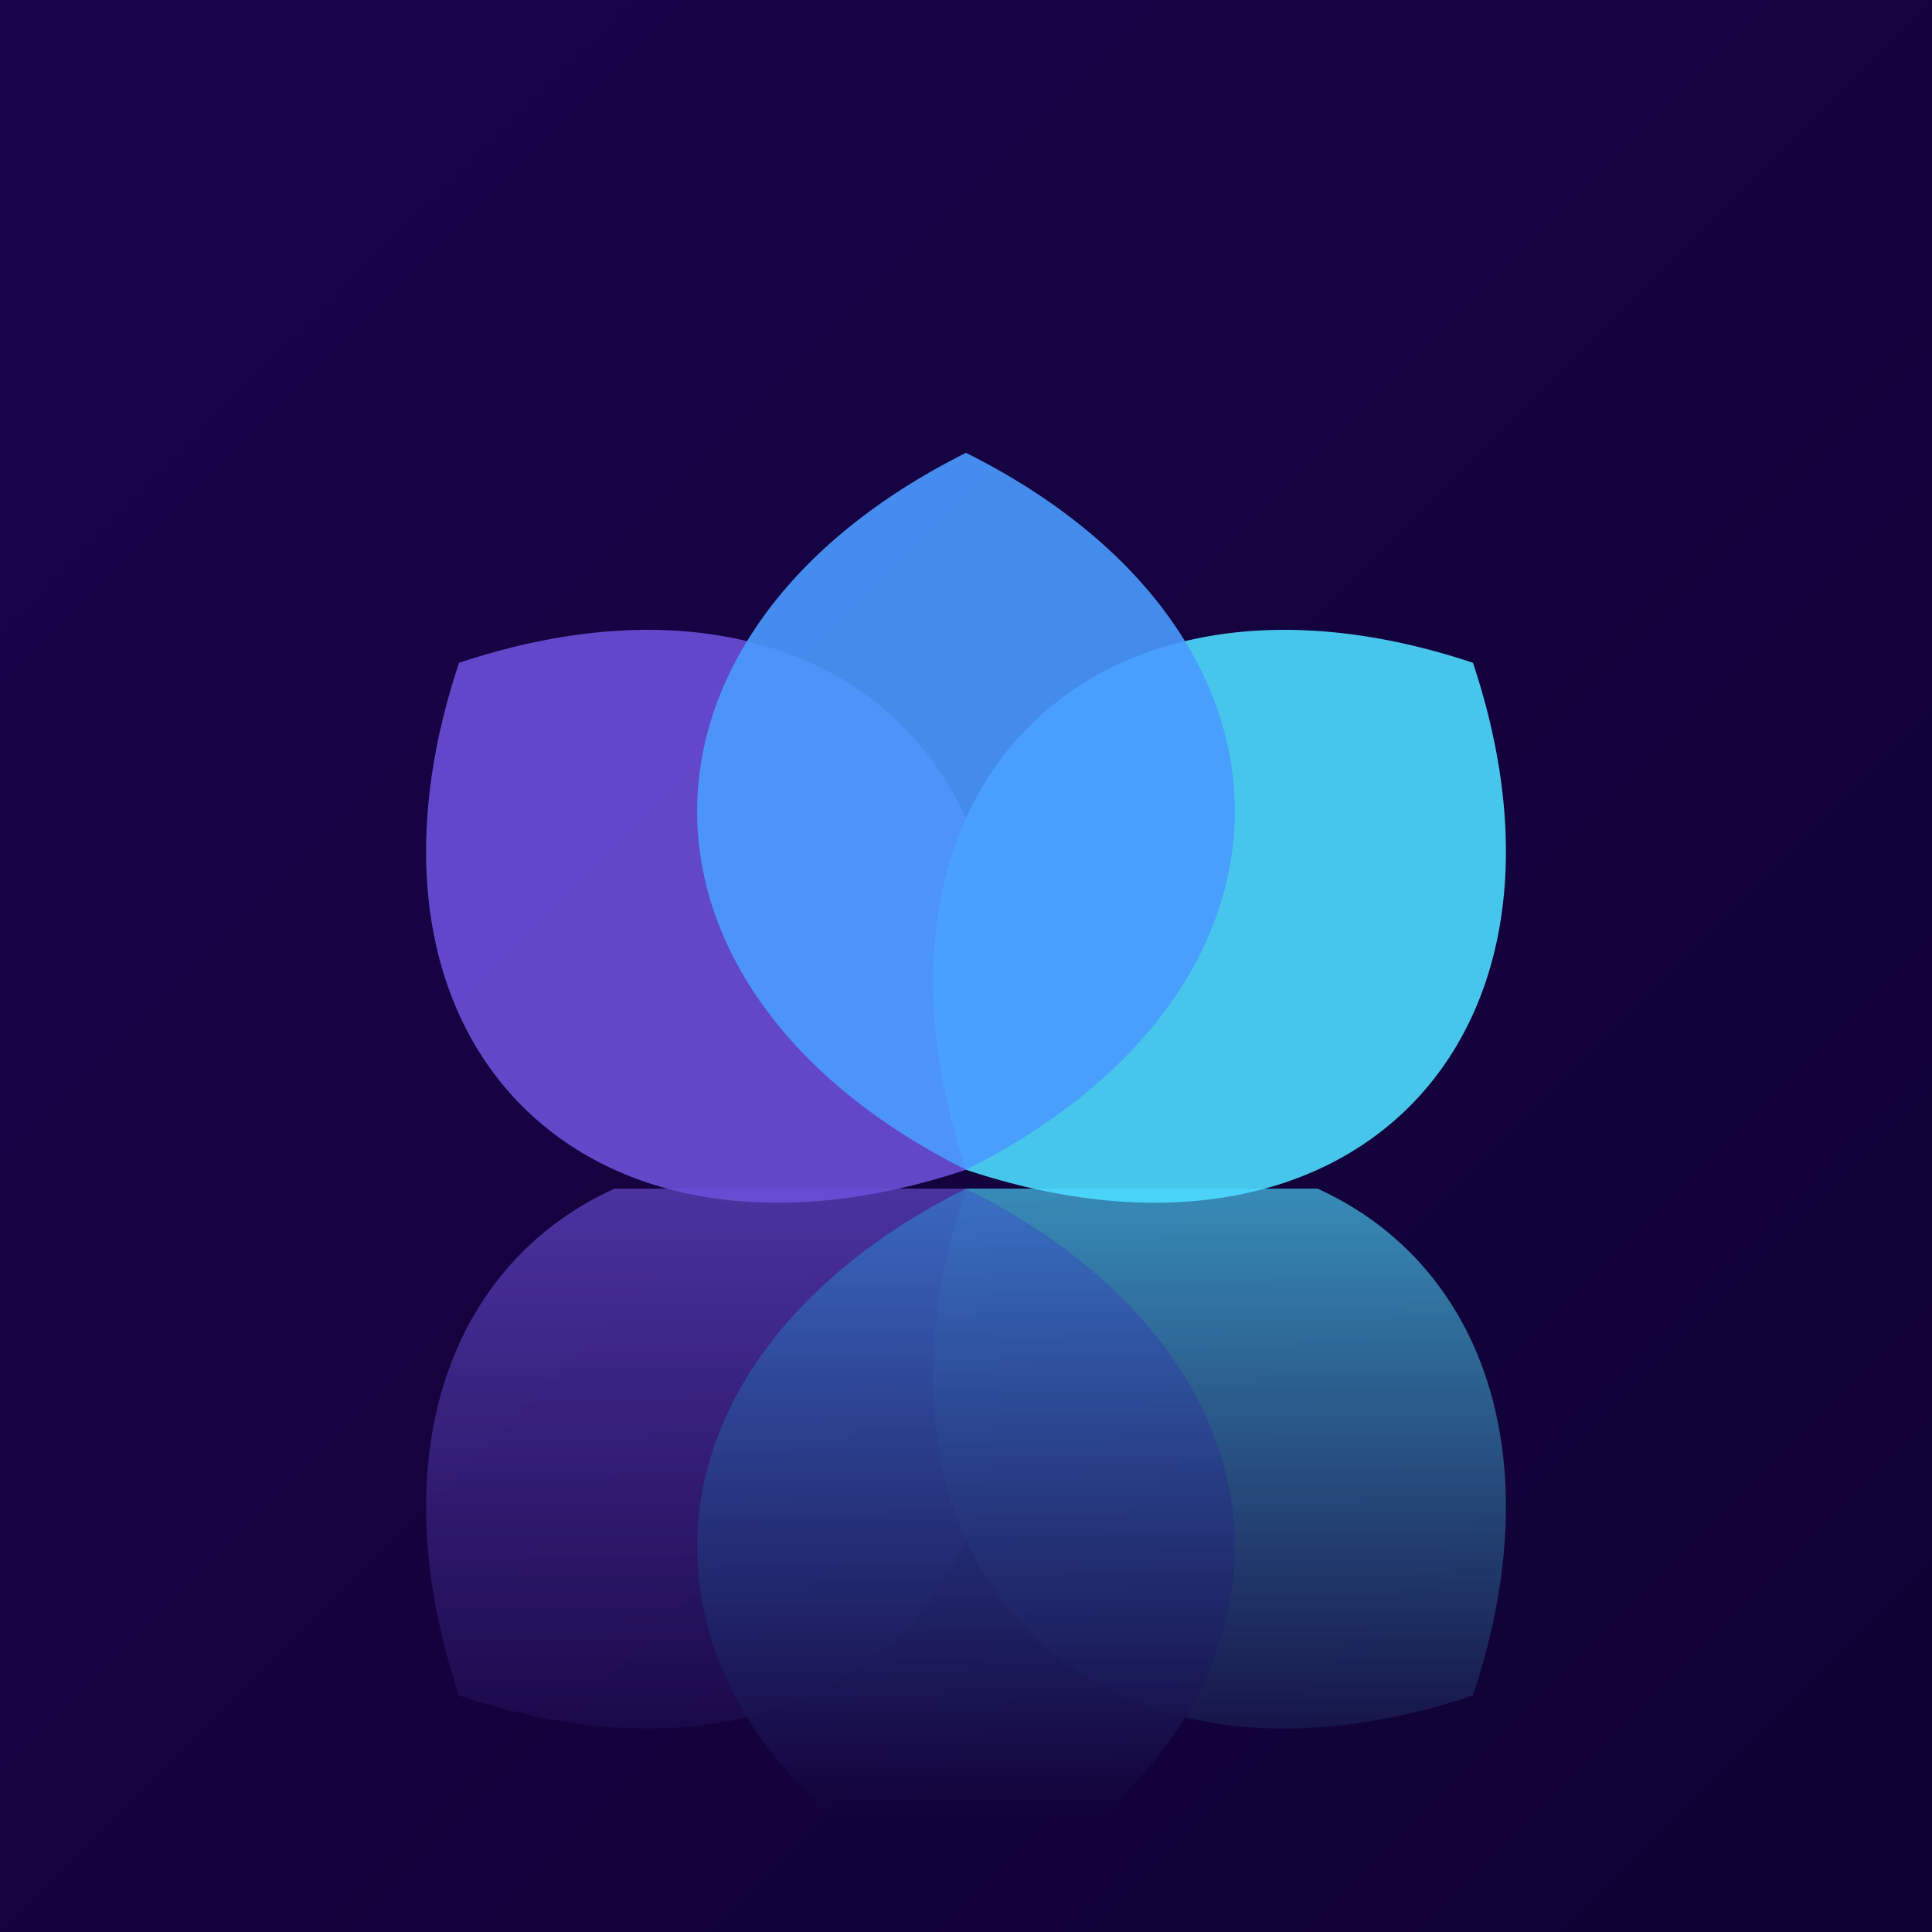
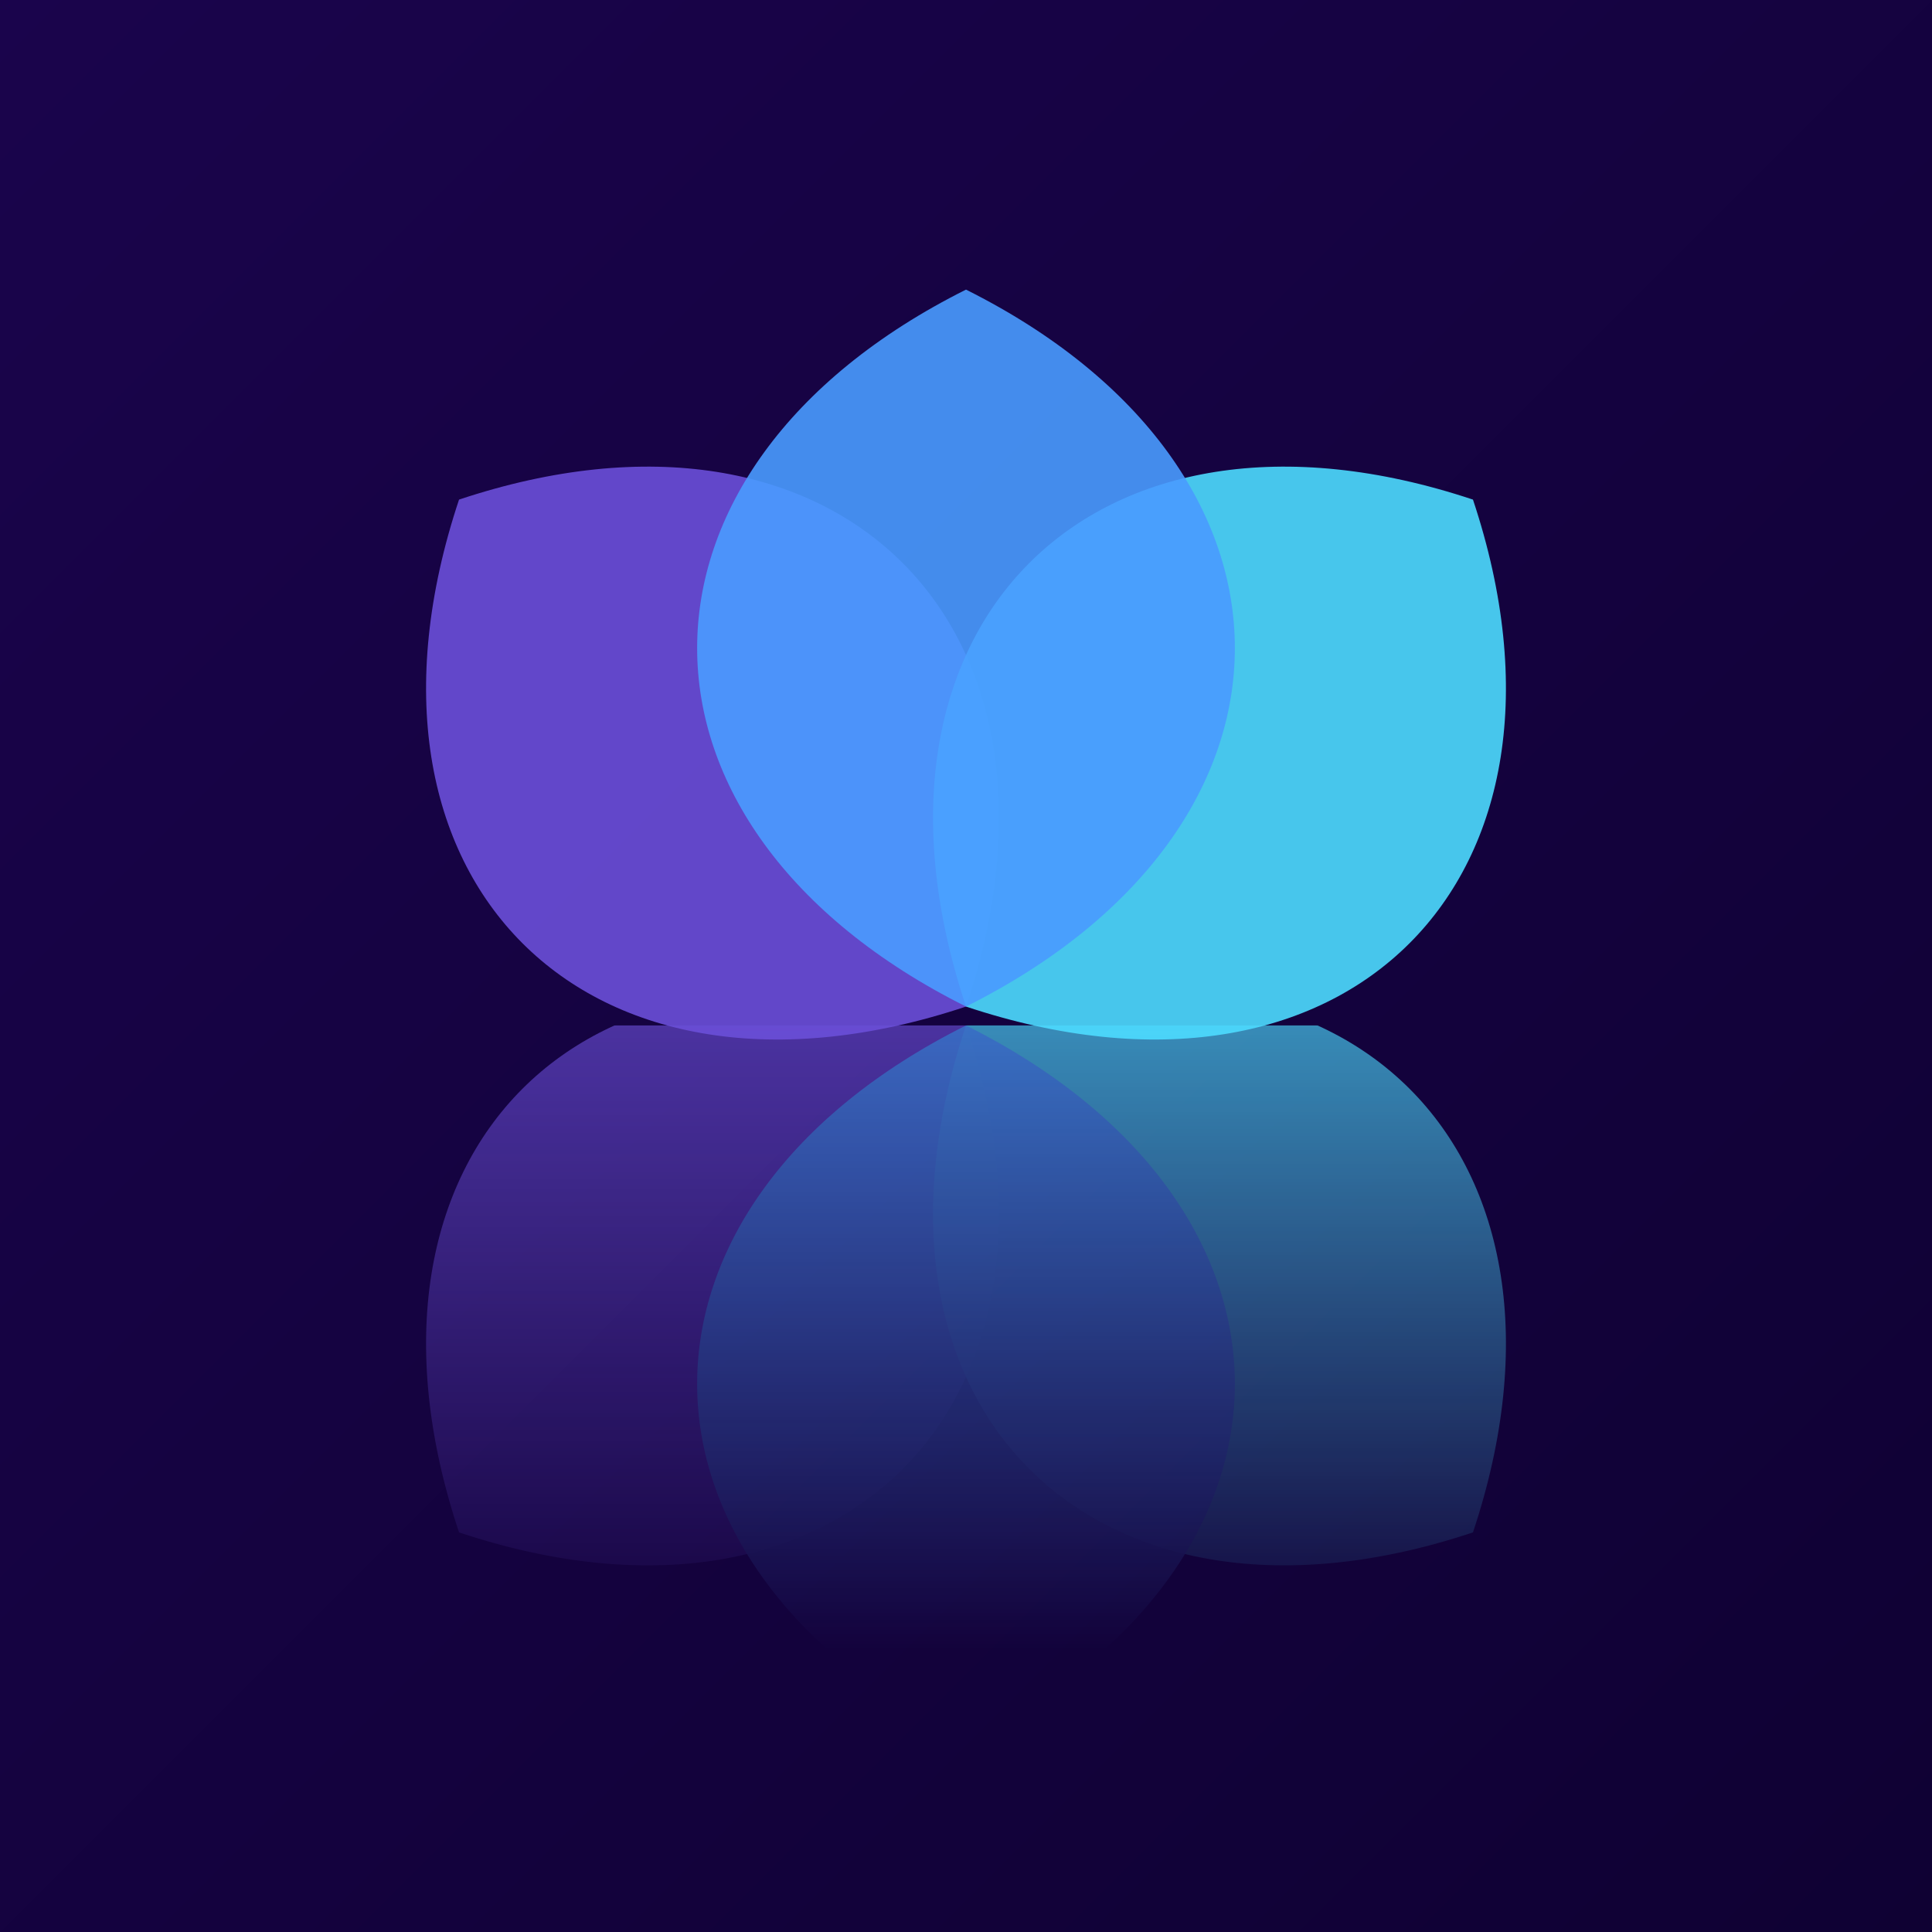
<svg xmlns="http://www.w3.org/2000/svg" viewBox="0 0 1024 1024">
  <defs>
    <linearGradient id="bg" x1="0" y1="0" x2="1" y2="1">
      <stop offset="0" stop-color="#1A044C" />
      <stop offset="1" stop-color="#0F0133" />
    </linearGradient>
    <linearGradient id="fd" x1="0" y1="0" x2="0" y2="1">
      <stop offset="0" stop-color="#fff" stop-opacity="0.7" />
      <stop offset="1" stop-color="#fff" stop-opacity="0" />
    </linearGradient>
    <mask id="fm" maskUnits="userSpaceOnUse" x="0" y="0" width="1024" height="1024">
      <rect x="0" y="630" width="1024" height="330" fill="url(#fd)" />
    </mask>
  </defs>
  <rect width="1024" height="1024" fill="url(#bg)" />
-   <g transform="translate(512 620) rotate(-45)">
-     <path d="M0 0 C190 -95.0 190 -285.0 0 -380 C-190 -285.0 -190 -95.0 0 0 Z" fill="#6B4FD8" fill-opacity="0.9" />
-   </g>
-   <g transform="translate(512 620) rotate(45)">
-     <path d="M0 0 C190 -95.0 190 -285.0 0 -380 C-190 -285.0 -190 -95.0 0 0 Z" fill="#4DDCFF" fill-opacity="0.9" />
-   </g>
-   <g transform="translate(512 620) rotate(0)">
-     <path d="M0 0 C190 -95.0 190 -285.0 0 -380 C-190 -285.0 -190 -95.0 0 0 Z" fill="#4A9CFF" fill-opacity="0.9" />
-   </g>
-   <g mask="url(#fm)">
-     <g transform="translate(0 1250) scale(1 -1)">
-       <g transform="translate(512 620) rotate(-45)">
-         <path d="M0 0 C190 -95.0 190 -285.0 0 -380 C-190 -285.0 -190 -95.0 0 0 Z" fill="#6B4FD8" fill-opacity="0.9" />
-       </g>
-       <g transform="translate(512 620) rotate(45)">
-         <path d="M0 0 C190 -95.0 190 -285.0 0 -380 C-190 -285.0 -190 -95.0 0 0 Z" fill="#4DDCFF" fill-opacity="0.9" />
-       </g>
-       <g transform="translate(512 620) rotate(0)">
-         <path d="M0 0 C190 -95.0 190 -285.0 0 -380 C-190 -285.0 -190 -95.0 0 0 Z" fill="#4A9CFF" fill-opacity="0.9" />
+   <g transform="translate(0 -86.5)">
+     <g transform="translate(512 620) rotate(-45)">
+       <path d="M0 0 C190 -95.0 190 -285.0 0 -380 C-190 -285.0 -190 -95.0 0 0 Z" fill="#6B4FD8" fill-opacity="0.9" />
+     </g>
+     <g transform="translate(512 620) rotate(45)">
+       <path d="M0 0 C190 -95.0 190 -285.0 0 -380 C-190 -285.0 -190 -95.0 0 0 Z" fill="#4DDCFF" fill-opacity="0.9" />
+     </g>
+     <g transform="translate(512 620) rotate(0)">
+       <path d="M0 0 C190 -95.0 190 -285.0 0 -380 C-190 -285.0 -190 -95.0 0 0 Z" fill="#4A9CFF" fill-opacity="0.9" />
+     </g>
+     <g mask="url(#fm)">
+       <g transform="translate(0 1250) scale(1 -1)">
+         <g transform="translate(512 620) rotate(-45)">
+           <path d="M0 0 C190 -95.0 190 -285.0 0 -380 C-190 -285.0 -190 -95.0 0 0 Z" fill="#6B4FD8" fill-opacity="0.9" />
+         </g>
+         <g transform="translate(512 620) rotate(45)">
+           <path d="M0 0 C190 -95.0 190 -285.0 0 -380 C-190 -285.0 -190 -95.0 0 0 Z" fill="#4DDCFF" fill-opacity="0.9" />
+         </g>
+         <g transform="translate(512 620) rotate(0)">
+           <path d="M0 0 C190 -95.0 190 -285.0 0 -380 C-190 -285.0 -190 -95.0 0 0 Z" fill="#4A9CFF" fill-opacity="0.9" />
+         </g>
      </g>
    </g>
  </g>
</svg>
